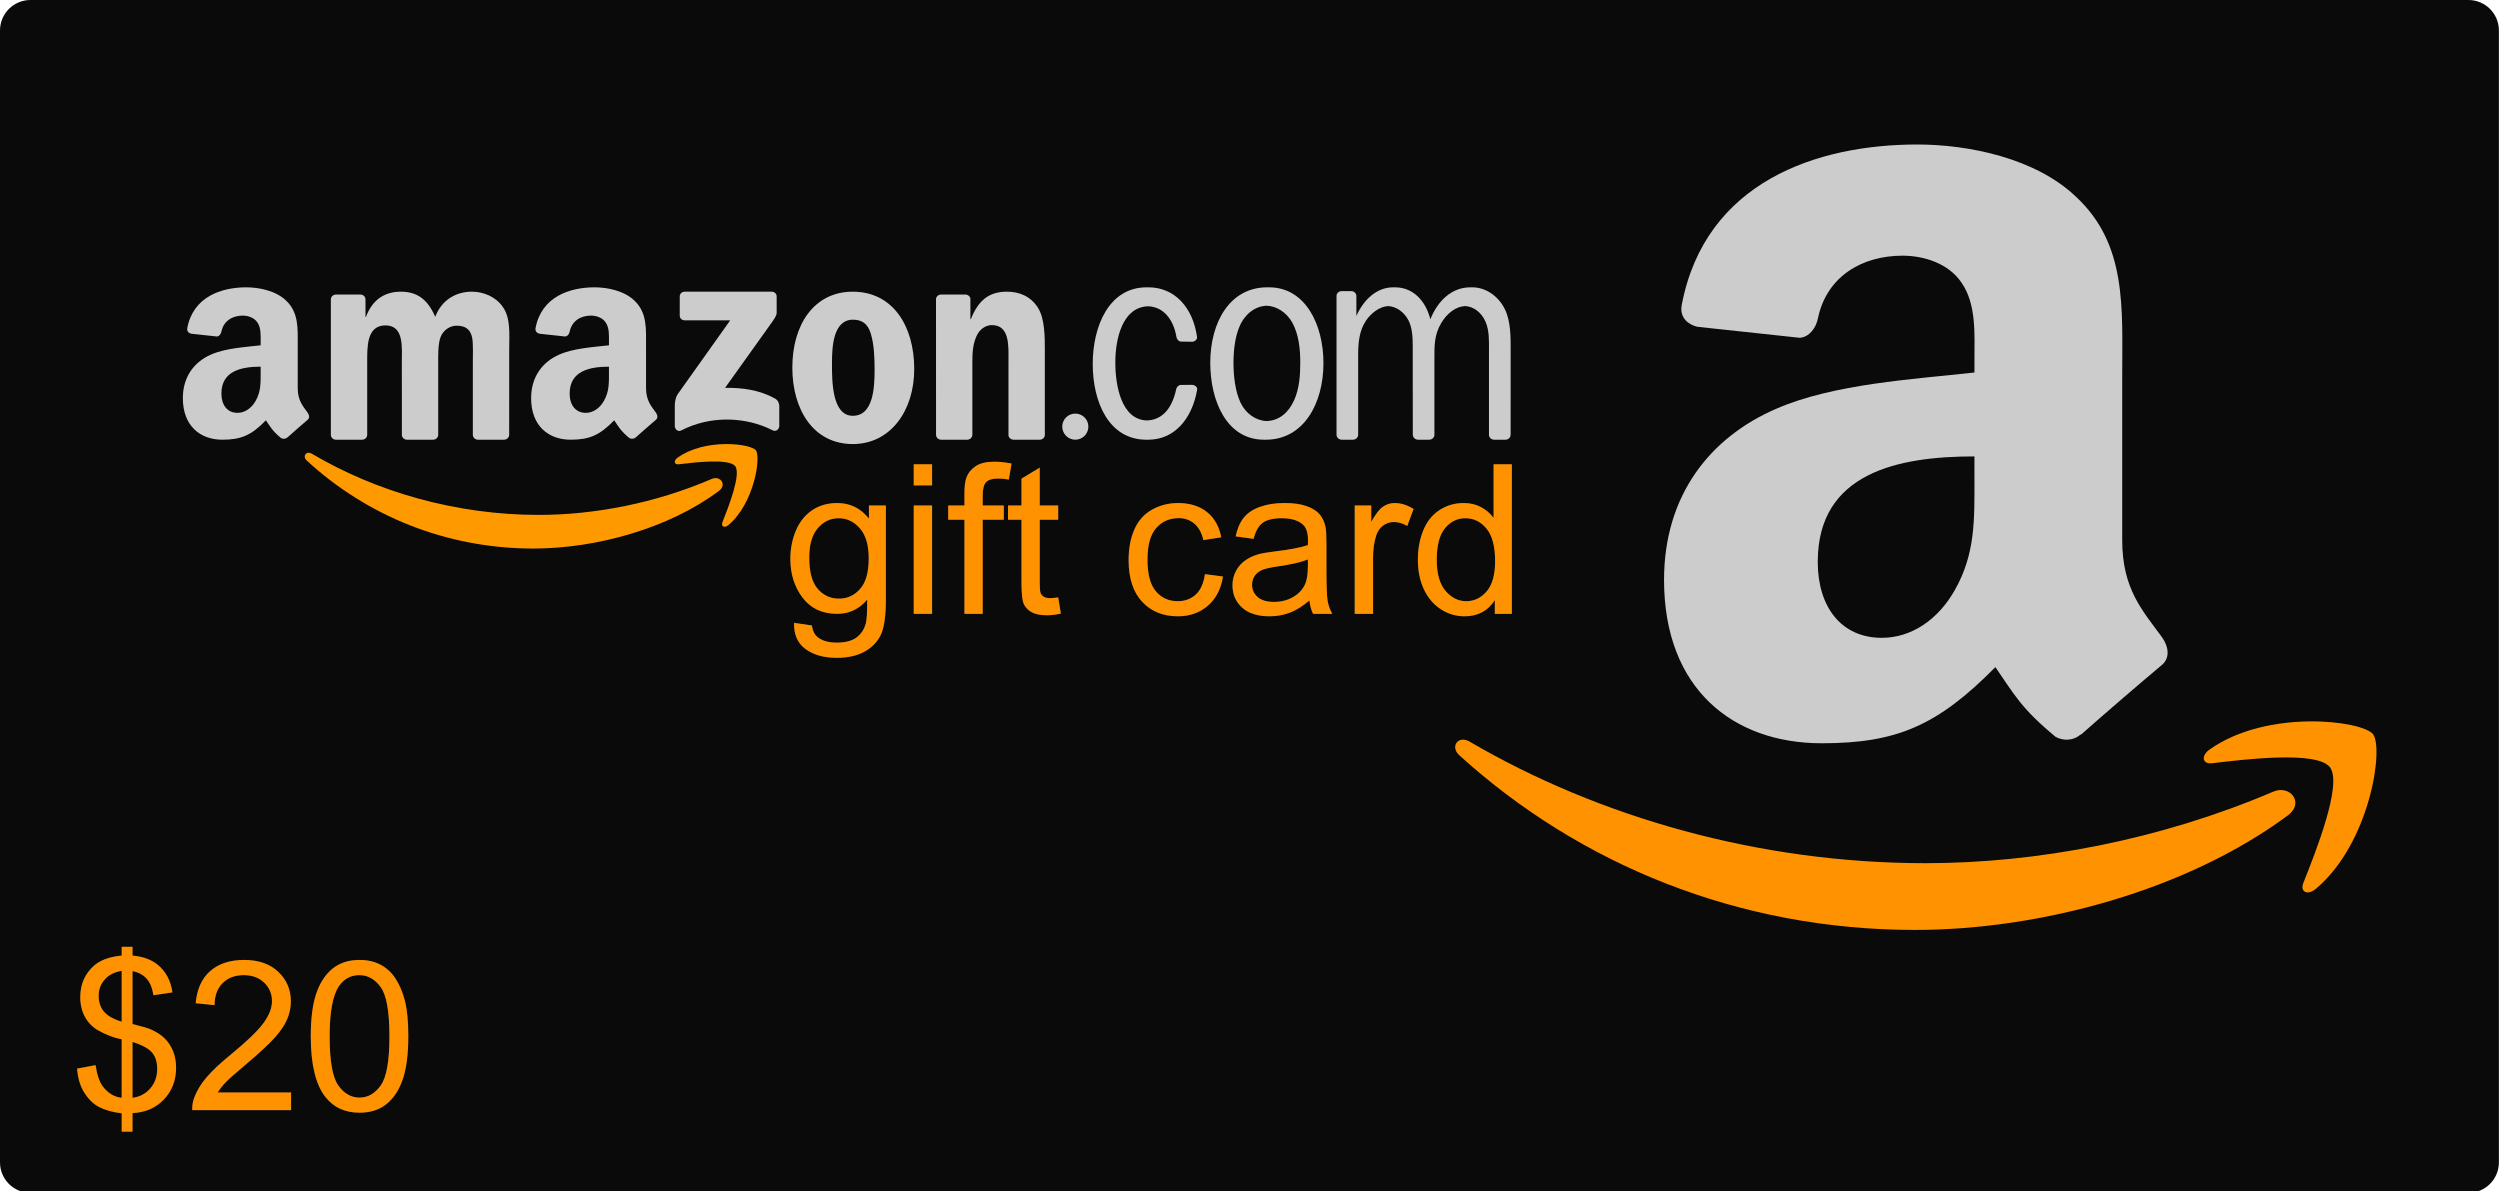
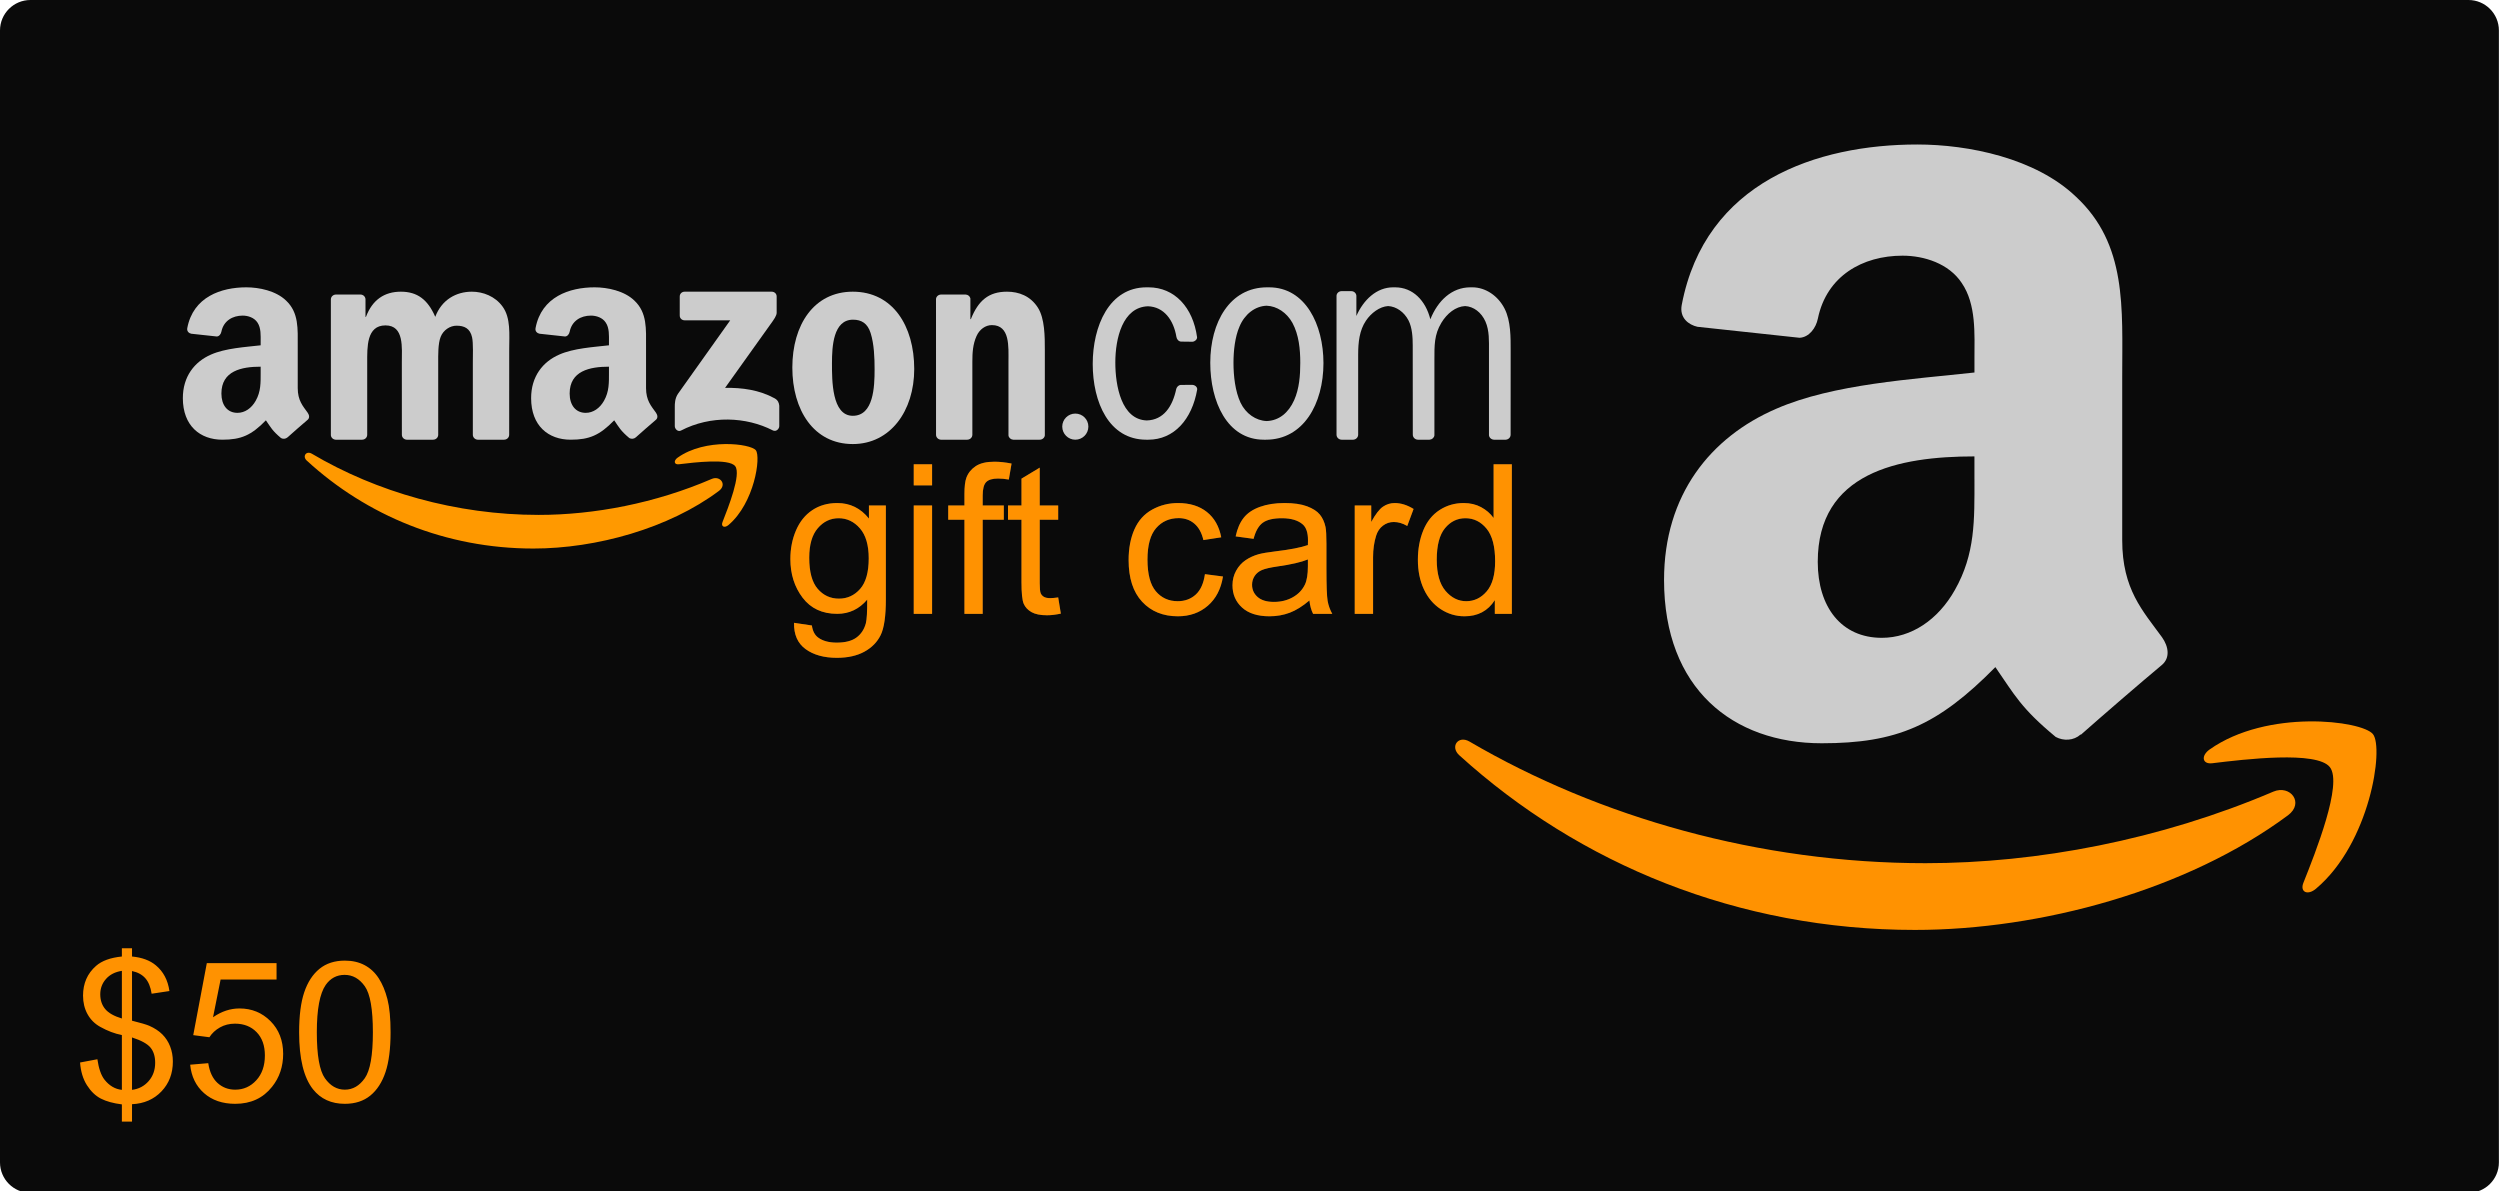
<svg xmlns="http://www.w3.org/2000/svg" xmlns:xlink="http://www.w3.org/1999/xlink" width="574.253px" height="273.571px" viewBox="0 0 574.253 273.571" version="1.1">
  <defs>
    <path d="M182.391,143.062 L186.492,143.672 C186.664,144.938 187.141,145.859 187.922,146.438 C188.969,147.219 190.398,147.609 192.211,147.609 C194.164,147.609 195.672,147.219 196.734,146.438 C197.797,145.656 198.516,144.563 198.891,143.156 C199.109,142.297 199.211,140.492 199.195,137.742 C197.352,139.914 195.055,141 192.305,141 C188.883,141 186.234,139.766 184.359,137.297 C182.484,134.828 181.547,131.867 181.547,128.414 C181.547,126.039 181.977,123.848 182.836,121.84 C183.695,119.832 184.941,118.281 186.574,117.188 C188.207,116.094 190.125,115.547 192.328,115.547 C195.266,115.547 197.687,116.734 199.594,119.109 L199.594,116.109 L203.484,116.109 L203.484,137.625 C203.484,141.5 203.09,144.246 202.301,145.863 C201.512,147.48 200.262,148.758 198.551,149.695 C196.84,150.633 194.734,151.102 192.234,151.102 C189.266,151.102 186.867,150.434 185.039,149.098 C183.211,147.762 182.328,145.75 182.391,143.062 Z M185.883,128.109 C185.883,131.375 186.531,133.758 187.828,135.258 C189.125,136.758 190.75,137.508 192.703,137.508 C194.641,137.508 196.266,136.762 197.578,135.27 C198.891,133.777 199.547,131.438 199.547,128.25 C199.547,125.203 198.871,122.906 197.52,121.359 C196.168,119.812 194.539,119.039 192.633,119.039 C190.758,119.039 189.164,119.801 187.852,121.324 C186.539,122.848 185.883,125.109 185.883,128.109 Z M209.883,111.492 L209.883,106.641 L214.102,106.641 L214.102,111.492 L209.883,111.492 Z M209.883,141 L209.883,116.109 L214.102,116.109 L214.102,141 L209.883,141 Z M221.531,141 L221.531,119.391 L217.805,119.391 L217.805,116.109 L221.531,116.109 L221.531,113.461 C221.531,111.789 221.68,110.547 221.977,109.734 C222.383,108.641 223.098,107.754 224.121,107.074 C225.145,106.395 226.578,106.055 228.422,106.055 C229.609,106.055 230.922,106.195 232.359,106.477 L231.727,110.156 C230.852,110 230.023,109.922 229.242,109.922 C227.961,109.922 227.055,110.195 226.523,110.742 C225.992,111.289 225.727,112.312 225.727,113.812 L225.727,116.109 L230.578,116.109 L230.578,119.391 L225.727,119.391 L225.727,141 L221.531,141 Z M243.07,137.227 L243.68,140.953 C242.492,141.203 241.43,141.328 240.492,141.328 C238.961,141.328 237.773,141.086 236.93,140.602 C236.086,140.117 235.492,139.48 235.148,138.691 C234.805,137.902 234.633,136.242 234.633,133.711 L234.633,119.391 L231.539,119.391 L231.539,116.109 L234.633,116.109 L234.633,109.945 L238.828,107.414 L238.828,116.109 L243.07,116.109 L243.07,119.391 L238.828,119.391 L238.828,133.945 C238.828,135.148 238.902,135.922 239.051,136.266 C239.199,136.609 239.441,136.883 239.777,137.086 C240.113,137.289 240.594,137.391 241.219,137.391 C241.688,137.391 242.305,137.336 243.07,137.227 Z M276.773,131.883 L280.922,132.422 C280.469,135.281 279.309,137.52 277.441,139.137 C275.574,140.754 273.281,141.562 270.562,141.562 C267.156,141.562 264.418,140.449 262.348,138.223 C260.277,135.996 259.242,132.805 259.242,128.648 C259.242,125.961 259.687,123.609 260.578,121.594 C261.469,119.578 262.824,118.066 264.645,117.059 C266.465,116.051 268.445,115.547 270.586,115.547 C273.289,115.547 275.5,116.23 277.219,117.598 C278.938,118.965 280.039,120.906 280.523,123.422 L276.422,124.055 C276.031,122.383 275.34,121.125 274.348,120.281 C273.355,119.437 272.156,119.016 270.75,119.016 C268.625,119.016 266.898,119.777 265.57,121.301 C264.242,122.824 263.578,125.234 263.578,128.531 C263.578,131.875 264.219,134.305 265.5,135.82 C266.781,137.336 268.453,138.094 270.516,138.094 C272.172,138.094 273.555,137.586 274.664,136.57 C275.773,135.555 276.477,133.992 276.773,131.883 Z M300.773,137.93 C299.211,139.258 297.707,140.195 296.262,140.742 C294.816,141.289 293.266,141.562 291.609,141.562 C288.875,141.562 286.773,140.895 285.305,139.559 C283.836,138.223 283.102,136.516 283.102,134.438 C283.102,133.219 283.379,132.105 283.934,131.098 C284.488,130.09 285.215,129.281 286.113,128.672 C287.012,128.062 288.023,127.602 289.148,127.289 C289.977,127.07 291.227,126.859 292.898,126.656 C296.305,126.25 298.812,125.766 300.422,125.203 C300.438,124.625 300.445,124.258 300.445,124.102 C300.445,122.383 300.047,121.172 299.25,120.469 C298.172,119.516 296.57,119.039 294.445,119.039 C292.461,119.039 290.996,119.387 290.051,120.082 C289.105,120.777 288.406,122.008 287.953,123.773 L283.828,123.211 C284.203,121.445 284.82,120.02 285.68,118.934 C286.539,117.848 287.781,117.012 289.406,116.426 C291.031,115.84 292.914,115.547 295.055,115.547 C297.18,115.547 298.906,115.797 300.234,116.297 C301.563,116.797 302.539,117.426 303.164,118.184 C303.789,118.941 304.227,119.898 304.477,121.055 C304.617,121.773 304.688,123.07 304.688,124.945 L304.688,130.57 C304.688,134.492 304.777,136.973 304.957,138.012 C305.137,139.051 305.492,140.047 306.023,141 L301.617,141 C301.18,140.125 300.898,139.102 300.773,137.93 Z M300.422,128.508 C298.891,129.133 296.594,129.664 293.531,130.102 C291.797,130.352 290.57,130.633 289.852,130.945 C289.133,131.258 288.578,131.715 288.188,132.316 C287.797,132.918 287.602,133.586 287.602,134.32 C287.602,135.445 288.027,136.383 288.879,137.133 C289.73,137.883 290.977,138.258 292.617,138.258 C294.242,138.258 295.687,137.902 296.953,137.191 C298.219,136.48 299.148,135.508 299.742,134.273 C300.195,133.32 300.422,131.914 300.422,130.055 L300.422,128.508 Z M311.18,141 L311.18,116.109 L314.977,116.109 L314.977,119.883 C315.945,118.117 316.84,116.953 317.66,116.391 C318.48,115.828 319.383,115.547 320.367,115.547 C321.789,115.547 323.234,116 324.703,116.906 L323.25,120.82 C322.219,120.211 321.188,119.906 320.156,119.906 C319.234,119.906 318.406,120.184 317.672,120.738 C316.937,121.293 316.414,122.062 316.102,123.047 C315.633,124.547 315.398,126.187 315.398,127.969 L315.398,141 L311.18,141 Z M343.359,141 L343.359,137.859 C341.781,140.328 339.461,141.562 336.398,141.562 C334.414,141.562 332.59,141.016 330.926,139.922 C329.262,138.828 327.973,137.301 327.059,135.34 C326.145,133.379 325.688,131.125 325.688,128.578 C325.688,126.094 326.102,123.84 326.93,121.816 C327.758,119.793 329,118.242 330.656,117.164 C332.313,116.086 334.164,115.547 336.211,115.547 C337.711,115.547 339.047,115.863 340.219,116.496 C341.391,117.129 342.344,117.953 343.078,118.969 L343.078,106.641 L347.273,106.641 L347.273,141 L343.359,141 Z M330.023,128.578 C330.023,131.766 330.695,134.148 332.039,135.727 C333.383,137.305 334.969,138.094 336.797,138.094 C338.641,138.094 340.207,137.34 341.496,135.832 C342.785,134.324 343.43,132.023 343.43,128.93 C343.43,125.523 342.773,123.023 341.461,121.43 C340.148,119.836 338.531,119.039 336.609,119.039 C334.734,119.039 333.168,119.805 331.91,121.336 C330.652,122.867 330.023,125.281 330.023,128.578 Z" id="path-1" />
-     <path d="M27.953,259.945 L27.953,255.727 C25.844,255.461 24.129,254.988 22.809,254.309 C21.488,253.629 20.348,252.531 19.387,251.016 C18.426,249.5 17.867,247.648 17.711,245.461 L21.953,244.664 C22.281,246.93 22.859,248.594 23.688,249.656 C24.875,251.156 26.297,251.992 27.953,252.164 L27.953,238.734 C26.219,238.406 24.445,237.734 22.633,236.719 C21.289,235.969 20.254,234.93 19.527,233.602 C18.801,232.273 18.438,230.766 18.438,229.078 C18.438,226.078 19.5,223.648 21.625,221.789 C23.047,220.539 25.156,219.773 27.953,219.492 L27.953,217.477 L30.438,217.477 L30.438,219.492 C32.891,219.727 34.836,220.445 36.273,221.648 C38.117,223.18 39.227,225.281 39.602,227.953 L35.242,228.609 C34.992,226.953 34.473,225.684 33.684,224.801 C32.895,223.918 31.813,223.336 30.438,223.055 L30.438,235.219 C32.563,235.75 33.969,236.164 34.656,236.461 C35.969,237.039 37.039,237.742 37.867,238.57 C38.695,239.398 39.332,240.383 39.777,241.523 C40.223,242.664 40.445,243.898 40.445,245.227 C40.445,248.148 39.516,250.586 37.656,252.539 C35.797,254.492 33.391,255.539 30.438,255.68 L30.438,259.945 L27.953,259.945 Z M27.953,223.008 C26.312,223.258 25.02,223.914 24.074,224.977 C23.129,226.039 22.656,227.297 22.656,228.75 C22.656,230.188 23.059,231.391 23.863,232.359 C24.668,233.328 26.031,234.102 27.953,234.68 L27.953,223.008 Z M30.438,252.164 C32.078,251.961 33.434,251.25 34.504,250.031 C35.574,248.812 36.109,247.305 36.109,245.508 C36.109,243.977 35.73,242.746 34.973,241.816 C34.215,240.887 32.703,240.055 30.438,239.32 L30.438,252.164 Z M66.859,250.945 L66.859,255 L44.148,255 C44.117,253.984 44.281,253.008 44.641,252.07 C45.219,250.523 46.145,249 47.418,247.5 C48.691,246 50.531,244.266 52.938,242.297 C56.672,239.234 59.195,236.809 60.508,235.02 C61.82,233.23 62.477,231.539 62.477,229.945 C62.477,228.273 61.879,226.863 60.684,225.715 C59.488,224.566 57.93,223.992 56.008,223.992 C53.977,223.992 52.352,224.602 51.133,225.82 C49.914,227.039 49.297,228.727 49.281,230.883 L44.945,230.438 C45.242,227.203 46.359,224.738 48.297,223.043 C50.234,221.348 52.836,220.5 56.102,220.5 C59.398,220.5 62.008,221.414 63.93,223.242 C65.852,225.07 66.812,227.336 66.812,230.039 C66.812,231.414 66.531,232.766 65.969,234.094 C65.406,235.422 64.473,236.82 63.168,238.289 C61.863,239.758 59.695,241.773 56.664,244.336 C54.133,246.461 52.508,247.902 51.789,248.66 C51.07,249.418 50.477,250.18 50.008,250.945 L66.859,250.945 Z M71.383,238.055 C71.383,233.992 71.801,230.723 72.637,228.246 C73.473,225.77 74.715,223.859 76.363,222.516 C78.012,221.172 80.086,220.5 82.586,220.5 C84.43,220.5 86.047,220.871 87.438,221.613 C88.828,222.355 89.977,223.426 90.883,224.824 C91.789,226.223 92.5,227.926 93.016,229.934 C93.531,231.941 93.789,234.648 93.789,238.055 C93.789,242.086 93.375,245.34 92.547,247.816 C91.719,250.293 90.48,252.207 88.832,253.559 C87.184,254.91 85.102,255.586 82.586,255.586 C79.273,255.586 76.672,254.398 74.781,252.023 C72.516,249.164 71.383,244.508 71.383,238.055 Z M75.719,238.055 C75.719,243.695 76.379,247.449 77.699,249.316 C79.02,251.184 80.648,252.117 82.586,252.117 C84.523,252.117 86.152,251.18 87.473,249.305 C88.793,247.43 89.453,243.68 89.453,238.055 C89.453,232.398 88.793,228.641 87.473,226.781 C86.152,224.922 84.508,223.992 82.539,223.992 C80.602,223.992 79.055,224.812 77.898,226.453 C76.445,228.547 75.719,232.414 75.719,238.055 Z" id="path-2" />
  </defs>
  <g id="Amazon-Gift-Card" stroke="none" stroke-width="1" fill="none" fill-rule="evenodd">
    <rect id="Rectangle" fill="#0A0A0A" fill-rule="nonzero" x="0" y="0" width="574" height="274" rx="7" />
    <g id="gift-card">
      <use fill="#2D3239" xlink:href="#path-1" />
      <use fill="#FF9201" xlink:href="#path-1" />
    </g>
    <g id="Amazon.com_logo" transform="translate(42, 66)">
      <path d="M123.15,46.753 C111.623,55.391 94.915,60 80.531,60 C60.361,60 42.203,52.415 28.465,39.8 C27.386,38.808 28.353,37.456 29.648,38.229 C44.473,46.999 62.804,52.275 81.739,52.275 C94.51,52.275 108.558,49.588 121.475,44.014 C123.426,43.171 125.058,45.313 123.15,46.753" id="path8" fill="#FF9900" />
      <path d="M126.875,41.083 C125.462,39.243 117.497,40.214 113.922,40.644 C112.833,40.779 112.667,39.817 113.648,39.125 C119.991,34.592 130.4,35.9 131.614,37.42 C132.828,38.947 131.298,49.541 125.337,54.597 C124.422,55.374 123.55,54.96 123.957,53.93 C125.295,50.537 128.297,42.932 126.875,41.083" id="path10" fill="#FF9900" />
      <path d="M114.137,6.483 L114.137,2.107 C114.137,1.444 114.65,1 115.266,1 L135.247,1 C135.888,1 136.401,1.453 136.401,2.107 L136.401,5.854 C136.393,6.483 135.854,7.305 134.897,8.604 L124.543,23.1 C128.39,23.008 132.451,23.57 135.94,25.498 C136.726,25.934 136.94,26.571 137,27.2 L137,31.87 C137,32.507 136.282,33.253 135.529,32.868 C129.382,29.707 121.217,29.363 114.419,32.901 C113.727,33.27 113,32.532 113,31.895 L113,27.46 C113,26.747 113.009,25.532 113.735,24.45 L125.731,7.581 L115.291,7.581 C114.65,7.581 114.137,7.137 114.137,6.483" id="path12" fill="#CCCCCC" />
      <path d="M41.175,35 L35.087,35 C34.505,34.957 34.043,34.521 34,33.966 L34,2.778 C34,2.154 34.522,1.658 35.173,1.658 L40.849,1.658 C41.44,1.684 41.911,2.137 41.954,2.701 L41.954,6.778 L42.065,6.778 C43.546,2.838 46.329,1 50.079,1 C53.888,1 56.268,2.838 57.981,6.778 C59.453,2.838 62.801,1 66.388,1 C68.94,1 71.731,2.051 73.434,4.41 C75.361,7.034 74.967,10.846 74.967,14.188 L74.958,33.872 C74.958,34.496 74.436,35 73.785,35 L67.707,35 C67.099,34.957 66.611,34.47 66.611,33.872 L66.611,17.342 C66.611,16.026 66.731,12.744 66.44,11.496 C65.986,9.402 64.625,8.812 62.861,8.812 C61.388,8.812 59.847,9.795 59.222,11.368 C58.597,12.94 58.657,15.573 58.657,17.342 L58.657,33.872 C58.657,34.496 58.135,35 57.484,35 L51.406,35 C50.789,34.957 50.31,34.47 50.31,33.872 L50.301,17.342 C50.301,13.863 50.875,8.744 46.551,8.744 C42.176,8.744 42.347,13.735 42.347,17.342 L42.347,33.872 C42.347,34.496 41.825,35 41.175,35" id="path14" fill="#CCCCCC" />
      <path d="M153.887,1 C163.044,1 168,8.822 168,18.768 C168,28.377 162.523,36 153.887,36 C144.895,36 140,28.178 140,18.431 C140,8.623 144.956,1 153.887,1 M153.939,7.432 C149.391,7.432 149.105,13.596 149.105,17.438 C149.105,21.289 149.044,29.508 153.887,29.508 C158.67,29.508 158.895,22.877 158.895,18.837 C158.895,16.178 158.782,13 157.975,10.48 C157.281,8.287 155.901,7.432 153.939,7.432" id="path16" fill="#CCCCCC" />
      <path d="M180.164,35 L174.104,35 C173.496,34.957 173.009,34.47 173.009,33.872 L173,2.675 C173.051,2.103 173.556,1.658 174.173,1.658 L179.813,1.658 C180.343,1.684 180.78,2.043 180.9,2.53 L180.9,7.299 L181.011,7.299 C182.714,3.034 185.102,1 189.304,1 C192.035,1 194.696,1.983 196.408,4.675 C198,7.171 198,11.368 198,14.385 L198,34.017 C197.932,34.564 197.427,35 196.827,35 L190.725,35 C190.169,34.957 189.707,34.547 189.647,34.017 L189.647,17.077 C189.647,13.667 190.04,8.675 185.838,8.675 C184.357,8.675 182.997,9.667 182.32,11.171 C181.465,13.077 181.353,14.974 181.353,17.077 L181.353,33.872 C181.345,34.496 180.814,35 180.164,35" id="path18" fill="#CCCCCC" />
      <path d="M202,31.995 C202,30.335 203.346,29 205,29 C206.654,29 208,30.335 208,31.995 C208,33.647 206.654,35 205,35 C203.346,35 202,33.647 202,31.995" id="path20" fill="#CCCCCC" />
      <path d="M266.15,35 C265.505,34.974 265,34.475 265,33.845 L265,1.925 C265.035,1.356 265.514,0.91 266.106,0.875 L268.379,0.875 C269.006,0.875 269.511,1.33 269.563,1.925 L269.563,6.578 C271.183,2.887 274.197,0 278.002,0 L278.237,0 L278.464,0 C282.505,0 285.457,2.992 286.554,7.339 C288.27,3.044 291.492,0 295.742,0 L295.96,0 L296.213,0 C299.217,0 302.108,1.942 303.606,4.899 C305.052,7.724 305,11.486 305,14.644 L304.991,33.845 C305,34.458 304.503,34.956 303.885,35 L301.168,35 C300.576,34.974 300.097,34.554 300.018,34.003 L300.018,14.644 C300.018,12.361 300.132,9.938 299.208,7.856 C298.268,5.73 296.465,4.4 294.532,4.304 C292.372,4.409 290.386,5.992 289.097,8.127 C287.425,10.882 287.486,13.367 287.486,16.586 L287.486,34.02 C287.408,34.545 286.946,34.956 286.38,35 L283.68,35 C283.036,34.974 282.522,34.475 282.522,33.845 L282.505,13.367 C282.505,11.486 282.392,9.273 281.529,7.584 C280.528,5.66 278.734,4.4 276.853,4.304 C274.902,4.418 272.934,5.914 271.767,7.654 C270.26,9.876 269.973,12.623 269.973,15.449 L269.973,33.845 C269.973,34.458 269.476,34.956 268.858,35 L266.15,35" id="path22" fill="#CCCCCC" />
      <path d="M248.329,35 C239.814,35 236,26.166 236,17.333 C236,8.044 240.481,0 249.055,0 L249.274,0 L249.511,0 C257.848,0 262,8.568 262,17.401 C262,26.759 257.401,35 248.776,35 L248.557,35 L248.329,35 M248.954,30.716 C251.755,30.622 253.966,28.853 255.274,25.909 C256.447,23.265 256.675,20.234 256.675,17.333 C256.675,14.173 256.338,10.877 254.878,8.173 C253.57,5.812 251.325,4.31 248.945,4.224 C246.295,4.318 243.924,6.147 242.734,8.962 C241.662,11.401 241.333,14.637 241.333,17.333 C241.333,20.363 241.722,23.866 242.954,26.501 C244.152,28.999 246.456,30.622 248.954,30.716" id="path24" fill="#CCCCCC" />
      <path d="M221.423,30.579 C225.31,30.459 227.351,27.342 228.192,23.308 C228.364,22.801 228.75,22.415 229.316,22.415 L231.881,22.406 C232.491,22.432 233.048,22.896 232.997,23.462 C231.813,30.338 227.669,35 221.766,35 L221.526,35 L221.303,35 C212.706,35 209,26.364 209,17.599 C209,8.902 212.758,0 221.354,0 L221.586,0 L221.818,0 C227.789,0 232.044,4.601 232.971,11.478 C232.971,11.993 232.491,12.439 231.924,12.499 L229.239,12.465 C228.673,12.388 228.304,11.907 228.218,11.366 C227.574,7.529 225.37,4.473 221.698,4.352 C215.855,4.541 214.191,11.735 214.191,17.272 C214.191,22.604 215.58,30.39 221.423,30.579" id="path26" fill="#CCCCCC" />
      <path d="M97.879,19.555 C97.879,21.941 97.938,23.931 96.744,26.05 C95.779,27.773 94.243,28.832 92.545,28.832 C90.215,28.832 88.85,27.04 88.85,24.396 C88.85,19.175 93.484,18.228 97.879,18.228 L97.879,19.555 M103.998,34.483 C103.597,34.845 103.016,34.871 102.564,34.63 C100.55,32.941 100.183,32.157 99.082,30.546 C95.754,33.975 93.39,35 89.08,35 C83.968,35 80,31.821 80,25.455 C80,20.485 82.663,17.099 86.469,15.445 C89.763,13.981 94.363,13.723 97.879,13.318 L97.879,12.525 C97.879,11.069 97.99,9.347 97.136,8.089 C96.402,6.96 94.986,6.495 93.731,6.495 C91.418,6.495 89.362,7.693 88.858,10.174 C88.756,10.725 88.355,11.268 87.8,11.293 L81.92,10.656 C81.425,10.544 80.87,10.139 81.016,9.372 C82.364,2.171 88.816,0 94.585,0 C97.537,0 101.395,0.793 103.725,3.049 C106.677,5.832 106.396,9.545 106.396,13.585 L106.396,23.129 C106.396,25.998 107.573,27.256 108.683,28.806 C109.067,29.358 109.152,30.021 108.657,30.434 C107.42,31.477 105.218,33.415 104.006,34.5 L103.998,34.483" id="path28" fill="#CCCCCC" />
      <path d="M17.874,19.555 C17.874,21.941 17.934,23.931 16.739,26.05 C15.775,27.773 14.248,28.832 12.542,28.832 C10.213,28.832 8.856,27.04 8.856,24.396 C8.856,19.175 13.489,18.228 17.874,18.228 L17.874,19.555 M23.991,34.483 C23.59,34.845 23.01,34.871 22.558,34.63 C20.545,32.941 20.186,32.157 19.077,30.546 C15.75,33.975 13.395,35 9.078,35 C3.976,35 0,31.821 0,25.455 C0,20.485 2.67,17.099 6.467,15.445 C9.76,13.981 14.359,13.723 17.874,13.318 L17.874,12.525 C17.874,11.069 17.985,9.347 17.14,8.089 C16.398,6.96 14.982,6.495 13.736,6.495 C11.424,6.495 9.359,7.693 8.856,10.174 C8.754,10.725 8.353,11.268 7.807,11.293 L1.92,10.656 C1.425,10.544 0.879,10.139 1.015,9.372 C2.372,2.171 8.813,0 14.581,0 C17.533,0 21.389,0.793 23.718,3.049 C26.67,5.832 26.389,9.545 26.389,13.585 L26.389,23.129 C26.389,25.998 27.566,27.256 28.675,28.806 C29.068,29.358 29.153,30.021 28.658,30.434 C27.421,31.477 25.22,33.415 24.008,34.5 L23.991,34.483" id="path30" fill="#CCCCCC" />
    </g>
    <g id="Amazon.com_A_Smile" transform="translate(334, 33)">
      <g id="Group">
        <path d="M162.619,113.378 C158.207,107.309 153.475,102.372 153.475,91.079 L153.475,53.589 C153.475,37.701 154.62,23.114 142.845,12.183 C133.576,3.319 118.179,0.191 106.404,0.191 C83.374,0.191 57.683,8.734 52.296,37.042 C51.725,40.049 53.921,41.623 55.912,42.065 L79.362,44.589 C81.558,44.478 83.144,42.332 83.569,40.17 C85.58,30.415 93.794,25.729 103.023,25.729 C108,25.729 113.652,27.539 116.598,31.979 C119.99,36.921 119.535,43.714 119.535,49.421 L119.535,52.564 C105.509,54.122 87.161,55.158 74.025,60.885 C58.874,67.411 48.234,80.691 48.234,100.21 C48.234,125.224 64.066,137.729 84.45,137.729 C101.652,137.729 111.067,133.692 124.337,120.237 C128.739,126.582 130.18,129.639 138.208,136.281 C140.009,137.237 142.33,137.146 143.926,135.708 L143.931,135.703 L143.986,135.763 C148.818,131.489 157.592,123.907 162.539,119.784 C164.515,118.17 164.164,115.561 162.619,113.378 Z M115.008,102.568 C111.167,109.356 105.049,113.509 98.251,113.509 C88.982,113.509 83.539,106.47 83.539,96.056 C83.539,75.557 102.037,71.836 119.53,71.836 L119.53,77.03 L119.535,77.03 C119.535,86.408 119.76,94.216 115.008,102.568 Z" id="path3673" fill="#CCCCCC" fill-rule="nonzero" />
        <g id="g3717" transform="translate(0.121151, 132.3832)" fill="#FF9201">
          <path d="M191.419,21.903 C168.256,39.082 134.663,48.223 105.733,48.223 C65.203,48.223 28.694,33.164 1.069,8.094 C-1.098,6.123 0.836,3.431 3.439,4.962 C33.249,22.398 70.106,32.893 108.173,32.893 C133.856,32.893 162.082,27.541 188.054,16.461 C191.972,14.795 195.255,19.062 191.419,21.903 Z" id="path3719" />
          <path d="M201.059,10.837 C198.098,7.029 181.467,9.033 174.009,9.938 C171.741,10.203 171.392,8.224 173.43,6.772 C186.691,-2.591 208.422,0.119 210.95,3.248 C213.497,6.421 210.285,28.317 197.854,38.762 C195.942,40.375 194.126,39.525 194.97,37.399 C197.766,30.37 204.03,14.653 201.059,10.837 Z" id="path3721" />
        </g>
      </g>
    </g>
-     <g id="$20">
-       <use fill="#2D3239" xlink:href="#path-2" />
-       <use fill="#FF9201" xlink:href="#path-2" />
-     </g>
+     <path d="M27.995,257.636 L27.995,253.681 C26.018,253.432 24.41,252.989 23.172,252.352 C21.934,251.715 20.865,250.686 19.964,249.265 C19.063,247.844 18.54,246.108 18.393,244.057 L22.37,243.31 C22.678,245.434 23.22,246.994 23.996,247.99 C25.109,249.396 26.442,250.18 27.995,250.341 L27.995,237.751 C26.369,237.443 24.707,236.813 23.007,235.861 C21.748,235.158 20.777,234.184 20.096,232.939 C19.415,231.694 19.074,230.28 19.074,228.698 C19.074,225.886 20.07,223.608 22.062,221.865 C23.396,220.693 25.373,219.975 27.995,219.711 L27.995,217.822 L30.324,217.822 L30.324,219.711 C32.624,219.931 34.448,220.605 35.795,221.733 C37.524,223.168 38.564,225.139 38.916,227.644 L34.829,228.259 C34.594,226.706 34.107,225.516 33.367,224.688 C32.628,223.861 31.613,223.315 30.324,223.051 L30.324,234.455 C32.316,234.953 33.635,235.341 34.279,235.62 C35.51,236.162 36.513,236.821 37.29,237.597 C38.066,238.374 38.663,239.296 39.08,240.366 C39.498,241.435 39.707,242.592 39.707,243.837 C39.707,246.577 38.835,248.862 37.092,250.693 C35.349,252.524 33.093,253.505 30.324,253.637 L30.324,257.636 L27.995,257.636 Z M27.995,223.007 C26.457,223.242 25.245,223.857 24.359,224.853 C23.472,225.849 23.029,227.028 23.029,228.391 C23.029,229.738 23.406,230.866 24.161,231.774 C24.915,232.683 26.193,233.408 27.995,233.95 L27.995,223.007 Z M30.324,250.341 C31.862,250.151 33.133,249.484 34.136,248.342 C35.14,247.199 35.642,245.786 35.642,244.101 C35.642,242.666 35.286,241.512 34.576,240.64 C33.865,239.769 32.448,238.989 30.324,238.3 L30.324,250.341 Z M43.684,244.562 L47.836,244.211 C48.144,246.232 48.858,247.752 49.979,248.77 C51.099,249.788 52.451,250.297 54.033,250.297 C55.937,250.297 57.548,249.58 58.867,248.144 C60.185,246.708 60.844,244.804 60.844,242.431 C60.844,240.175 60.211,238.396 58.944,237.092 C57.677,235.788 56.018,235.136 53.967,235.136 C52.692,235.136 51.542,235.426 50.517,236.004 C49.492,236.583 48.686,237.333 48.1,238.256 L44.387,237.773 L47.507,221.228 L63.525,221.228 L63.525,225.007 L50.671,225.007 L48.935,233.664 C50.869,232.316 52.897,231.643 55.021,231.643 C57.834,231.643 60.207,232.617 62.141,234.565 C64.074,236.513 65.041,239.018 65.041,242.08 C65.041,244.995 64.191,247.514 62.492,249.638 C60.427,252.246 57.607,253.549 54.033,253.549 C51.103,253.549 48.712,252.729 46.859,251.088 C45.006,249.448 43.947,247.272 43.684,244.562 Z M68.71,237.114 C68.71,233.305 69.102,230.24 69.886,227.918 C70.67,225.596 71.834,223.806 73.38,222.546 C74.925,221.286 76.87,220.656 79.213,220.656 C80.942,220.656 82.458,221.004 83.762,221.7 C85.065,222.396 86.142,223.399 86.992,224.71 C87.841,226.021 88.508,227.618 88.991,229.5 C89.475,231.383 89.716,233.92 89.716,237.114 C89.716,240.893 89.328,243.944 88.552,246.265 C87.775,248.587 86.615,250.382 85.069,251.649 C83.524,252.916 81.572,253.549 79.213,253.549 C76.108,253.549 73.669,252.436 71.896,250.209 C69.772,247.529 68.71,243.164 68.71,237.114 Z M72.775,237.114 C72.775,242.402 73.394,245.921 74.632,247.672 C75.87,249.422 77.397,250.297 79.213,250.297 C81.03,250.297 82.557,249.418 83.795,247.661 C85.032,245.903 85.651,242.387 85.651,237.114 C85.651,231.811 85.032,228.288 83.795,226.545 C82.557,224.802 81.015,223.93 79.169,223.93 C77.353,223.93 75.903,224.699 74.819,226.237 C73.457,228.2 72.775,231.826 72.775,237.114 Z" id="$50" fill="#FF9201" />
  </g>
</svg>
